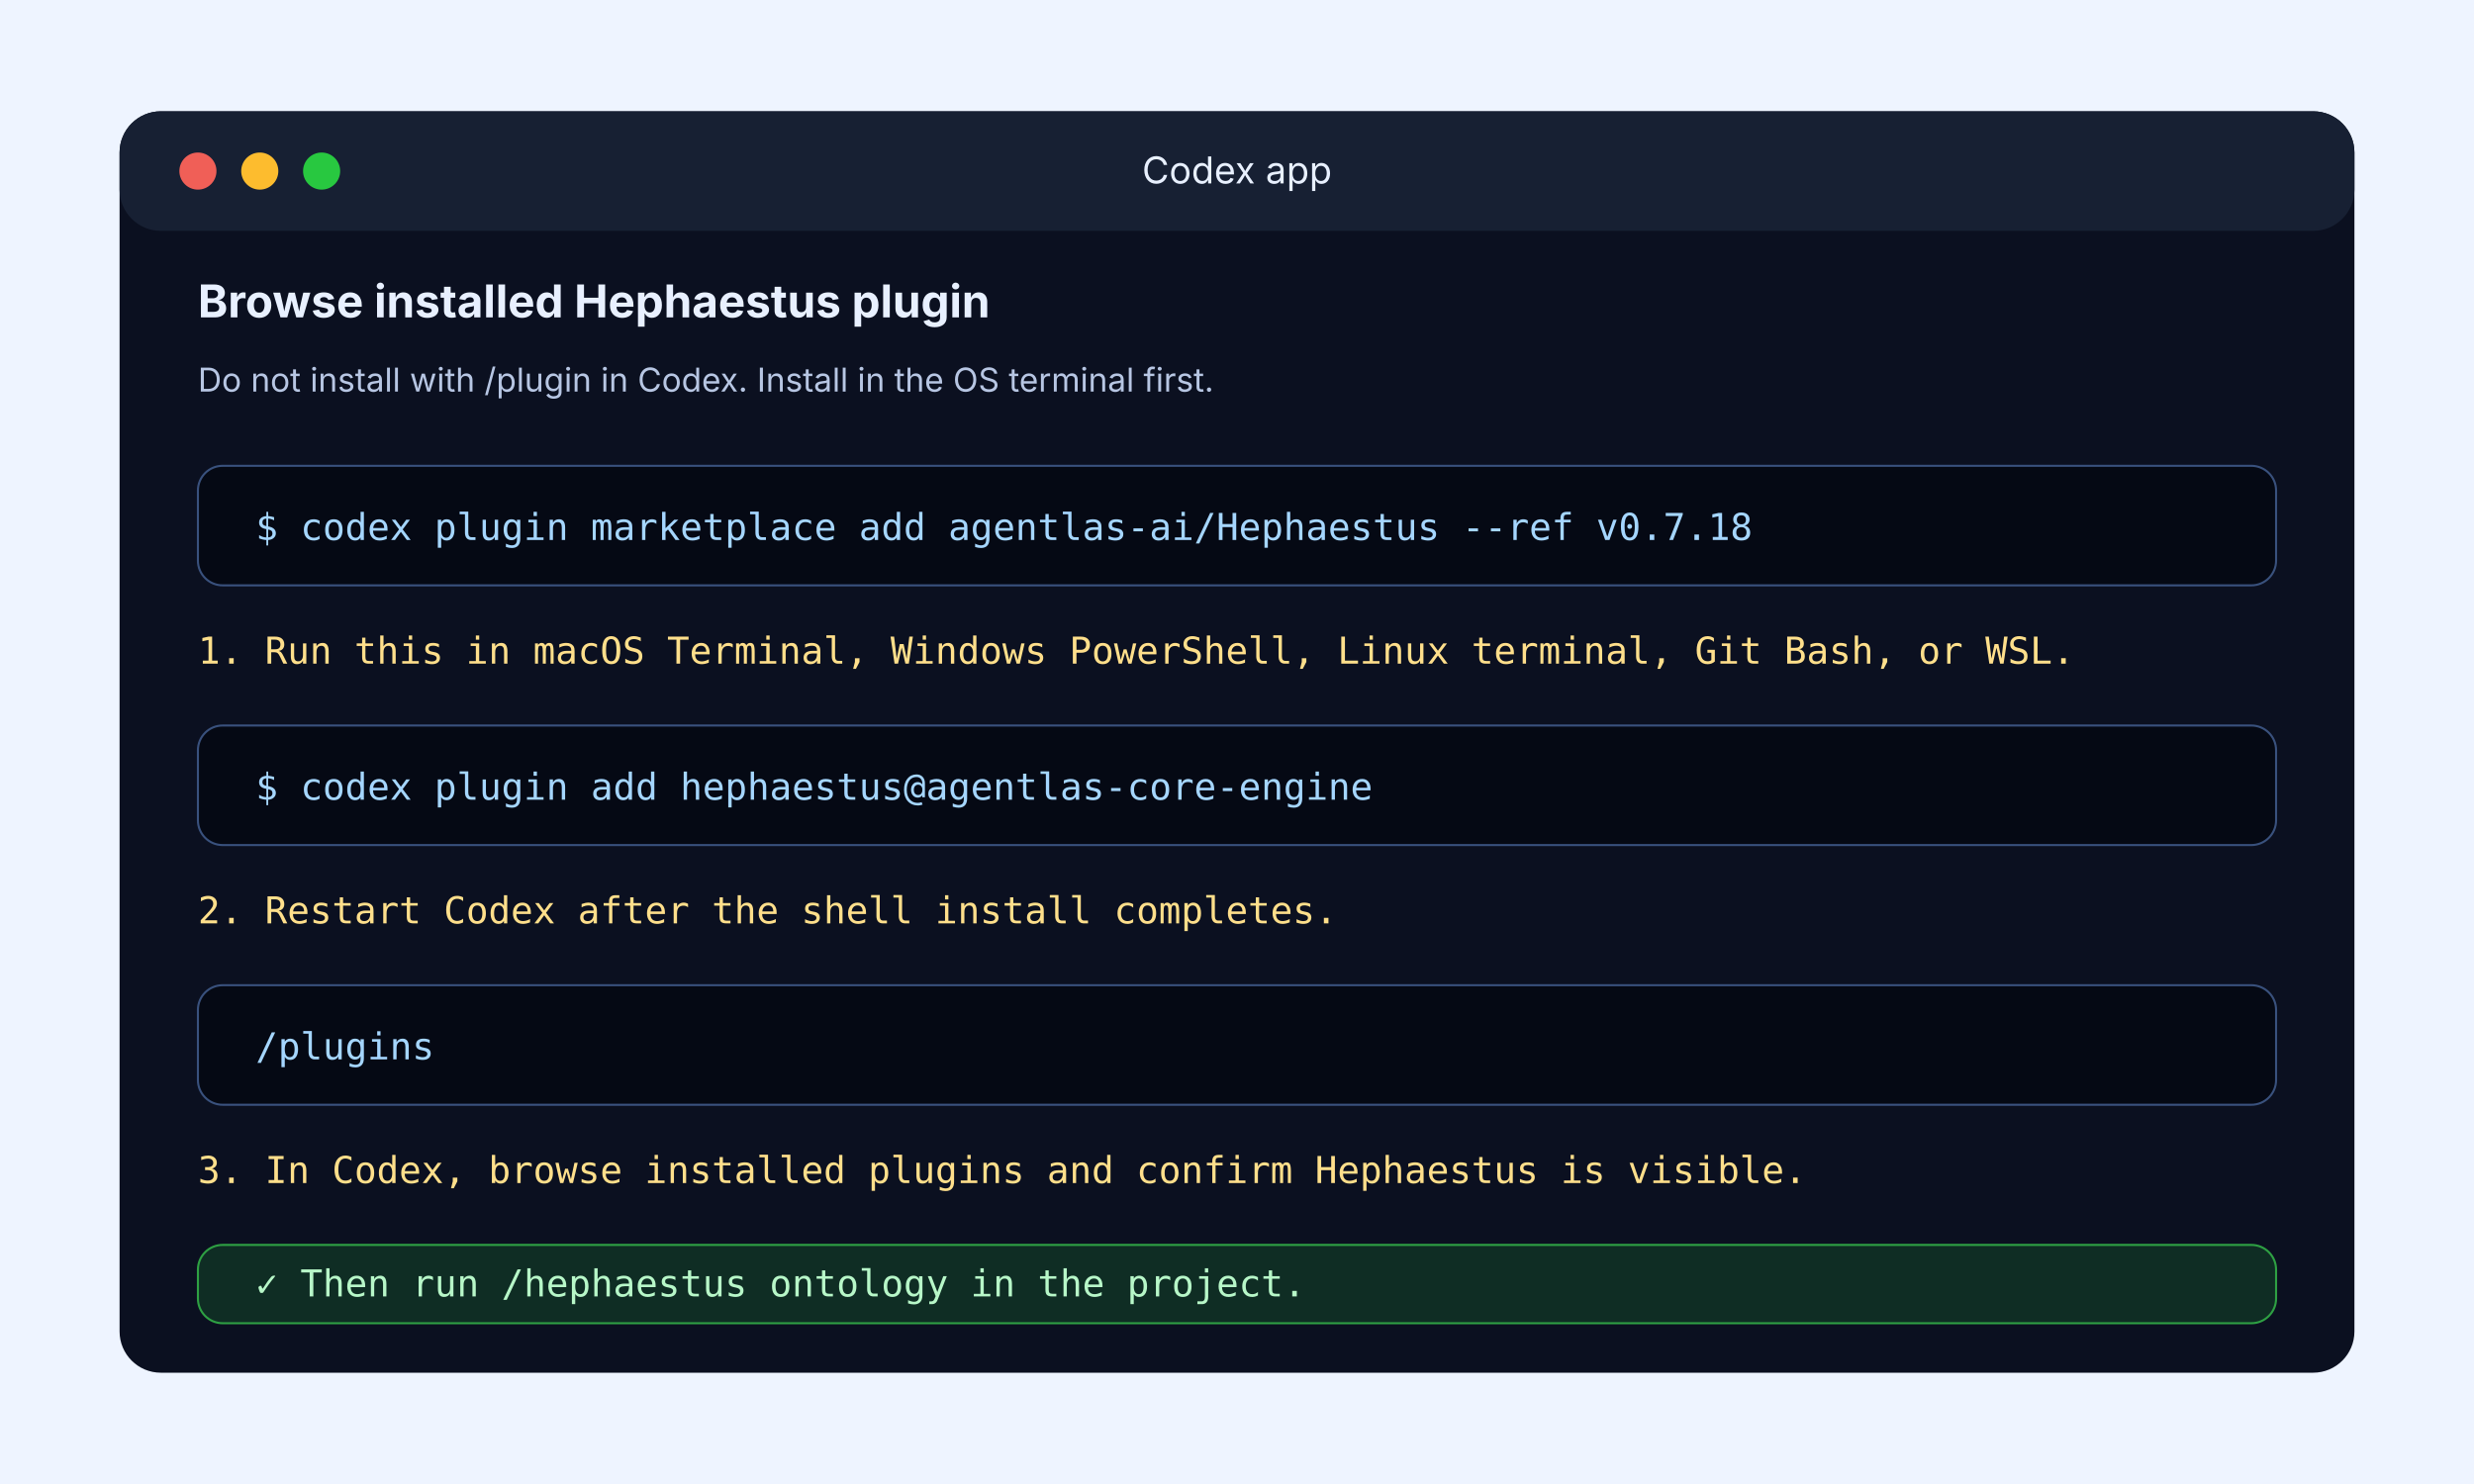
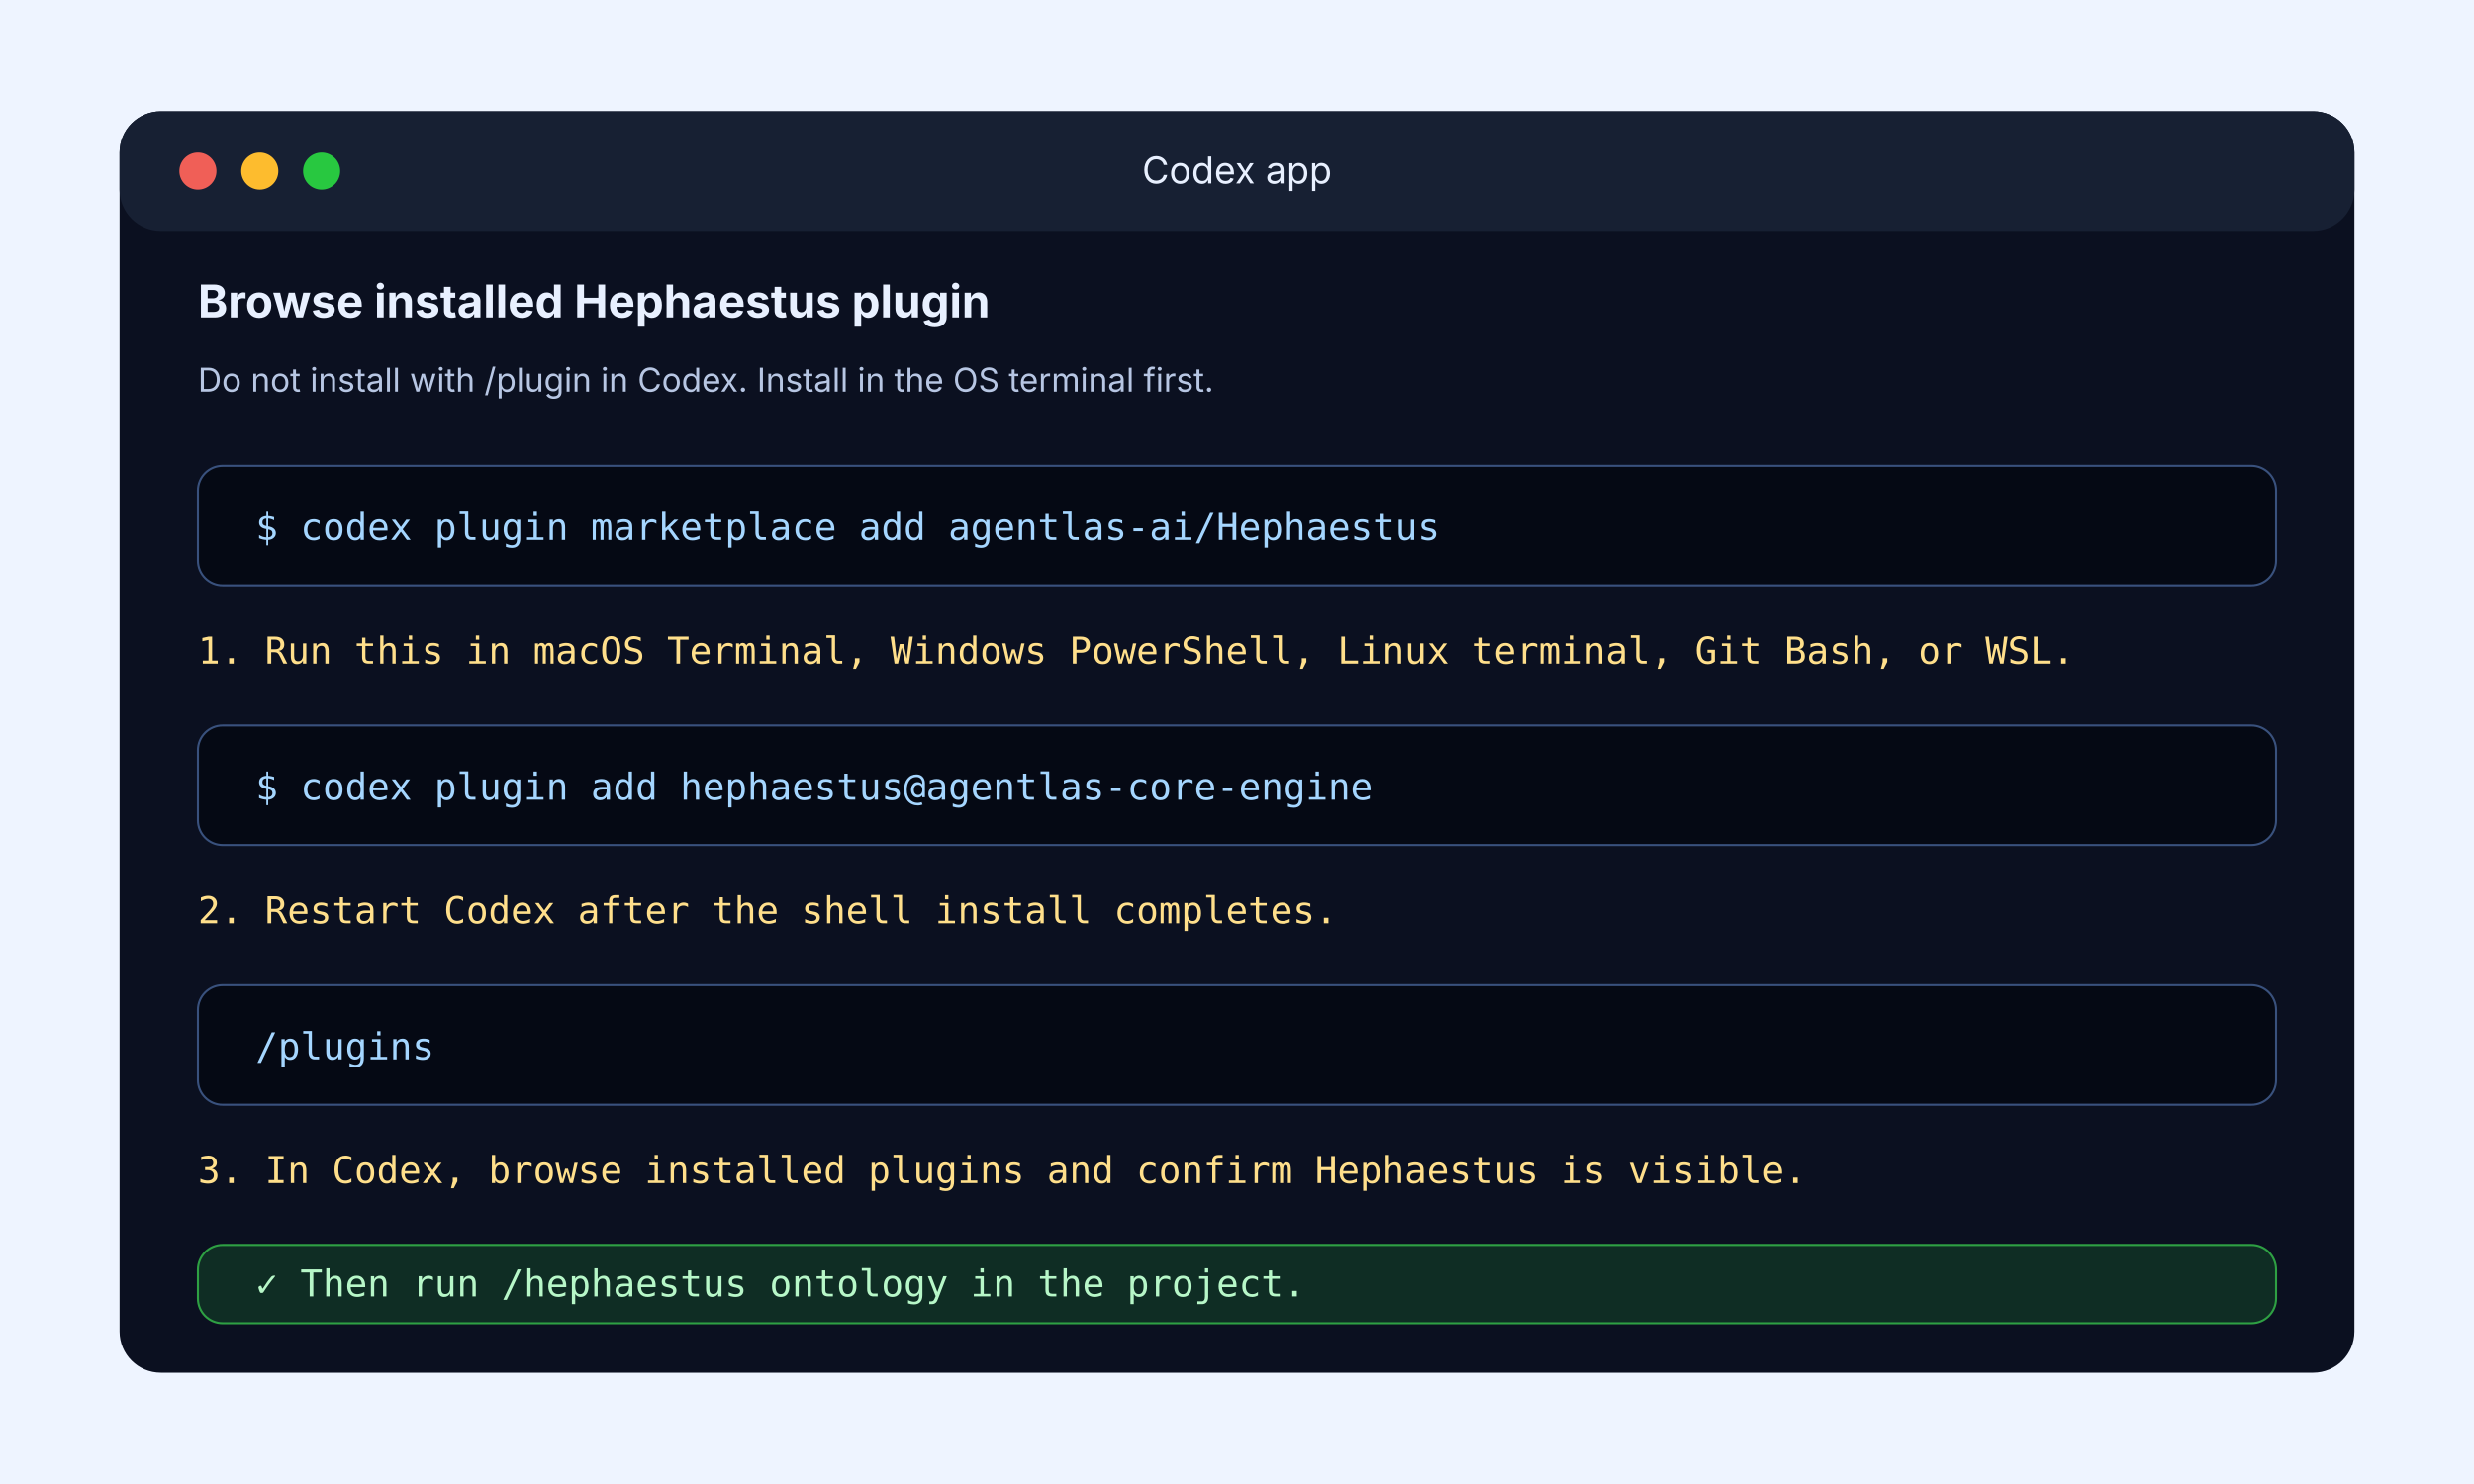
<svg xmlns="http://www.w3.org/2000/svg" width="1200" height="720" viewBox="0 0 1200 720" role="img" aria-labelledby="title desc">
  <rect width="1200" height="720" fill="#eef4ff" />
  <rect x="58" y="54" width="1084" height="612" rx="20" fill="#0b1020" />
  <rect x="58" y="54" width="1084" height="58" rx="20" fill="#172033" />
  <circle cx="96" cy="83" r="9" fill="#f05f57" />
  <circle cx="126" cy="83" r="9" fill="#fdbc2e" />
  <circle cx="156" cy="83" r="9" fill="#28c840" />
  <text x="600" y="89" text-anchor="middle" font-family="Inter, Arial, sans-serif" font-size="18" fill="#e8f0ff">Codex app</text>
  <text x="96" y="154" font-family="Inter, Arial, sans-serif" font-size="22" font-weight="700" fill="#e8f0ff">Browse installed Hephaestus plugin</text>
  <text x="96" y="190" font-family="Inter, Arial, sans-serif" font-size="16" fill="#b7c6e3">Do not install with /plugin in Codex. Install in the OS terminal first.</text>
  <g font-family="Menlo, Consolas, monospace" font-size="18">
    <rect x="96" y="226" width="1008" height="58" rx="12" fill="#050914" stroke="#39517d" />
-     <text x="124" y="262" fill="#a5d6ff">$ codex plugin marketplace add agentlas-ai/Hephaestus --ref v0.7.18</text>
+     <text x="124" y="262" fill="#a5d6ff">$ codex plugin marketplace add agentlas-ai/Hephaestus</text>
    <text x="96" y="322" fill="#ffdf8b">1. Run this in macOS Terminal, Windows PowerShell, Linux terminal, Git Bash, or WSL.</text>
    <rect x="96" y="352" width="1008" height="58" rx="12" fill="#050914" stroke="#39517d" />
    <text x="124" y="388" fill="#a5d6ff">$ codex plugin add hephaestus@agentlas-core-engine</text>
    <text x="96" y="448" fill="#ffdf8b">2. Restart Codex after the shell install completes.</text>
    <rect x="96" y="478" width="1008" height="58" rx="12" fill="#050914" stroke="#39517d" />
    <text x="124" y="514" fill="#a5d6ff">/plugins</text>
    <text x="96" y="574" fill="#ffdf8b">3. In Codex, browse installed plugins and confirm Hephaestus is visible.</text>
    <rect x="96" y="604" width="1008" height="38" rx="12" fill="#0f2d24" stroke="#2ea043" />
    <text x="124" y="629" fill="#b7f7c8">✓ Then run /hephaestus ontology in the project.</text>
  </g>
</svg>
